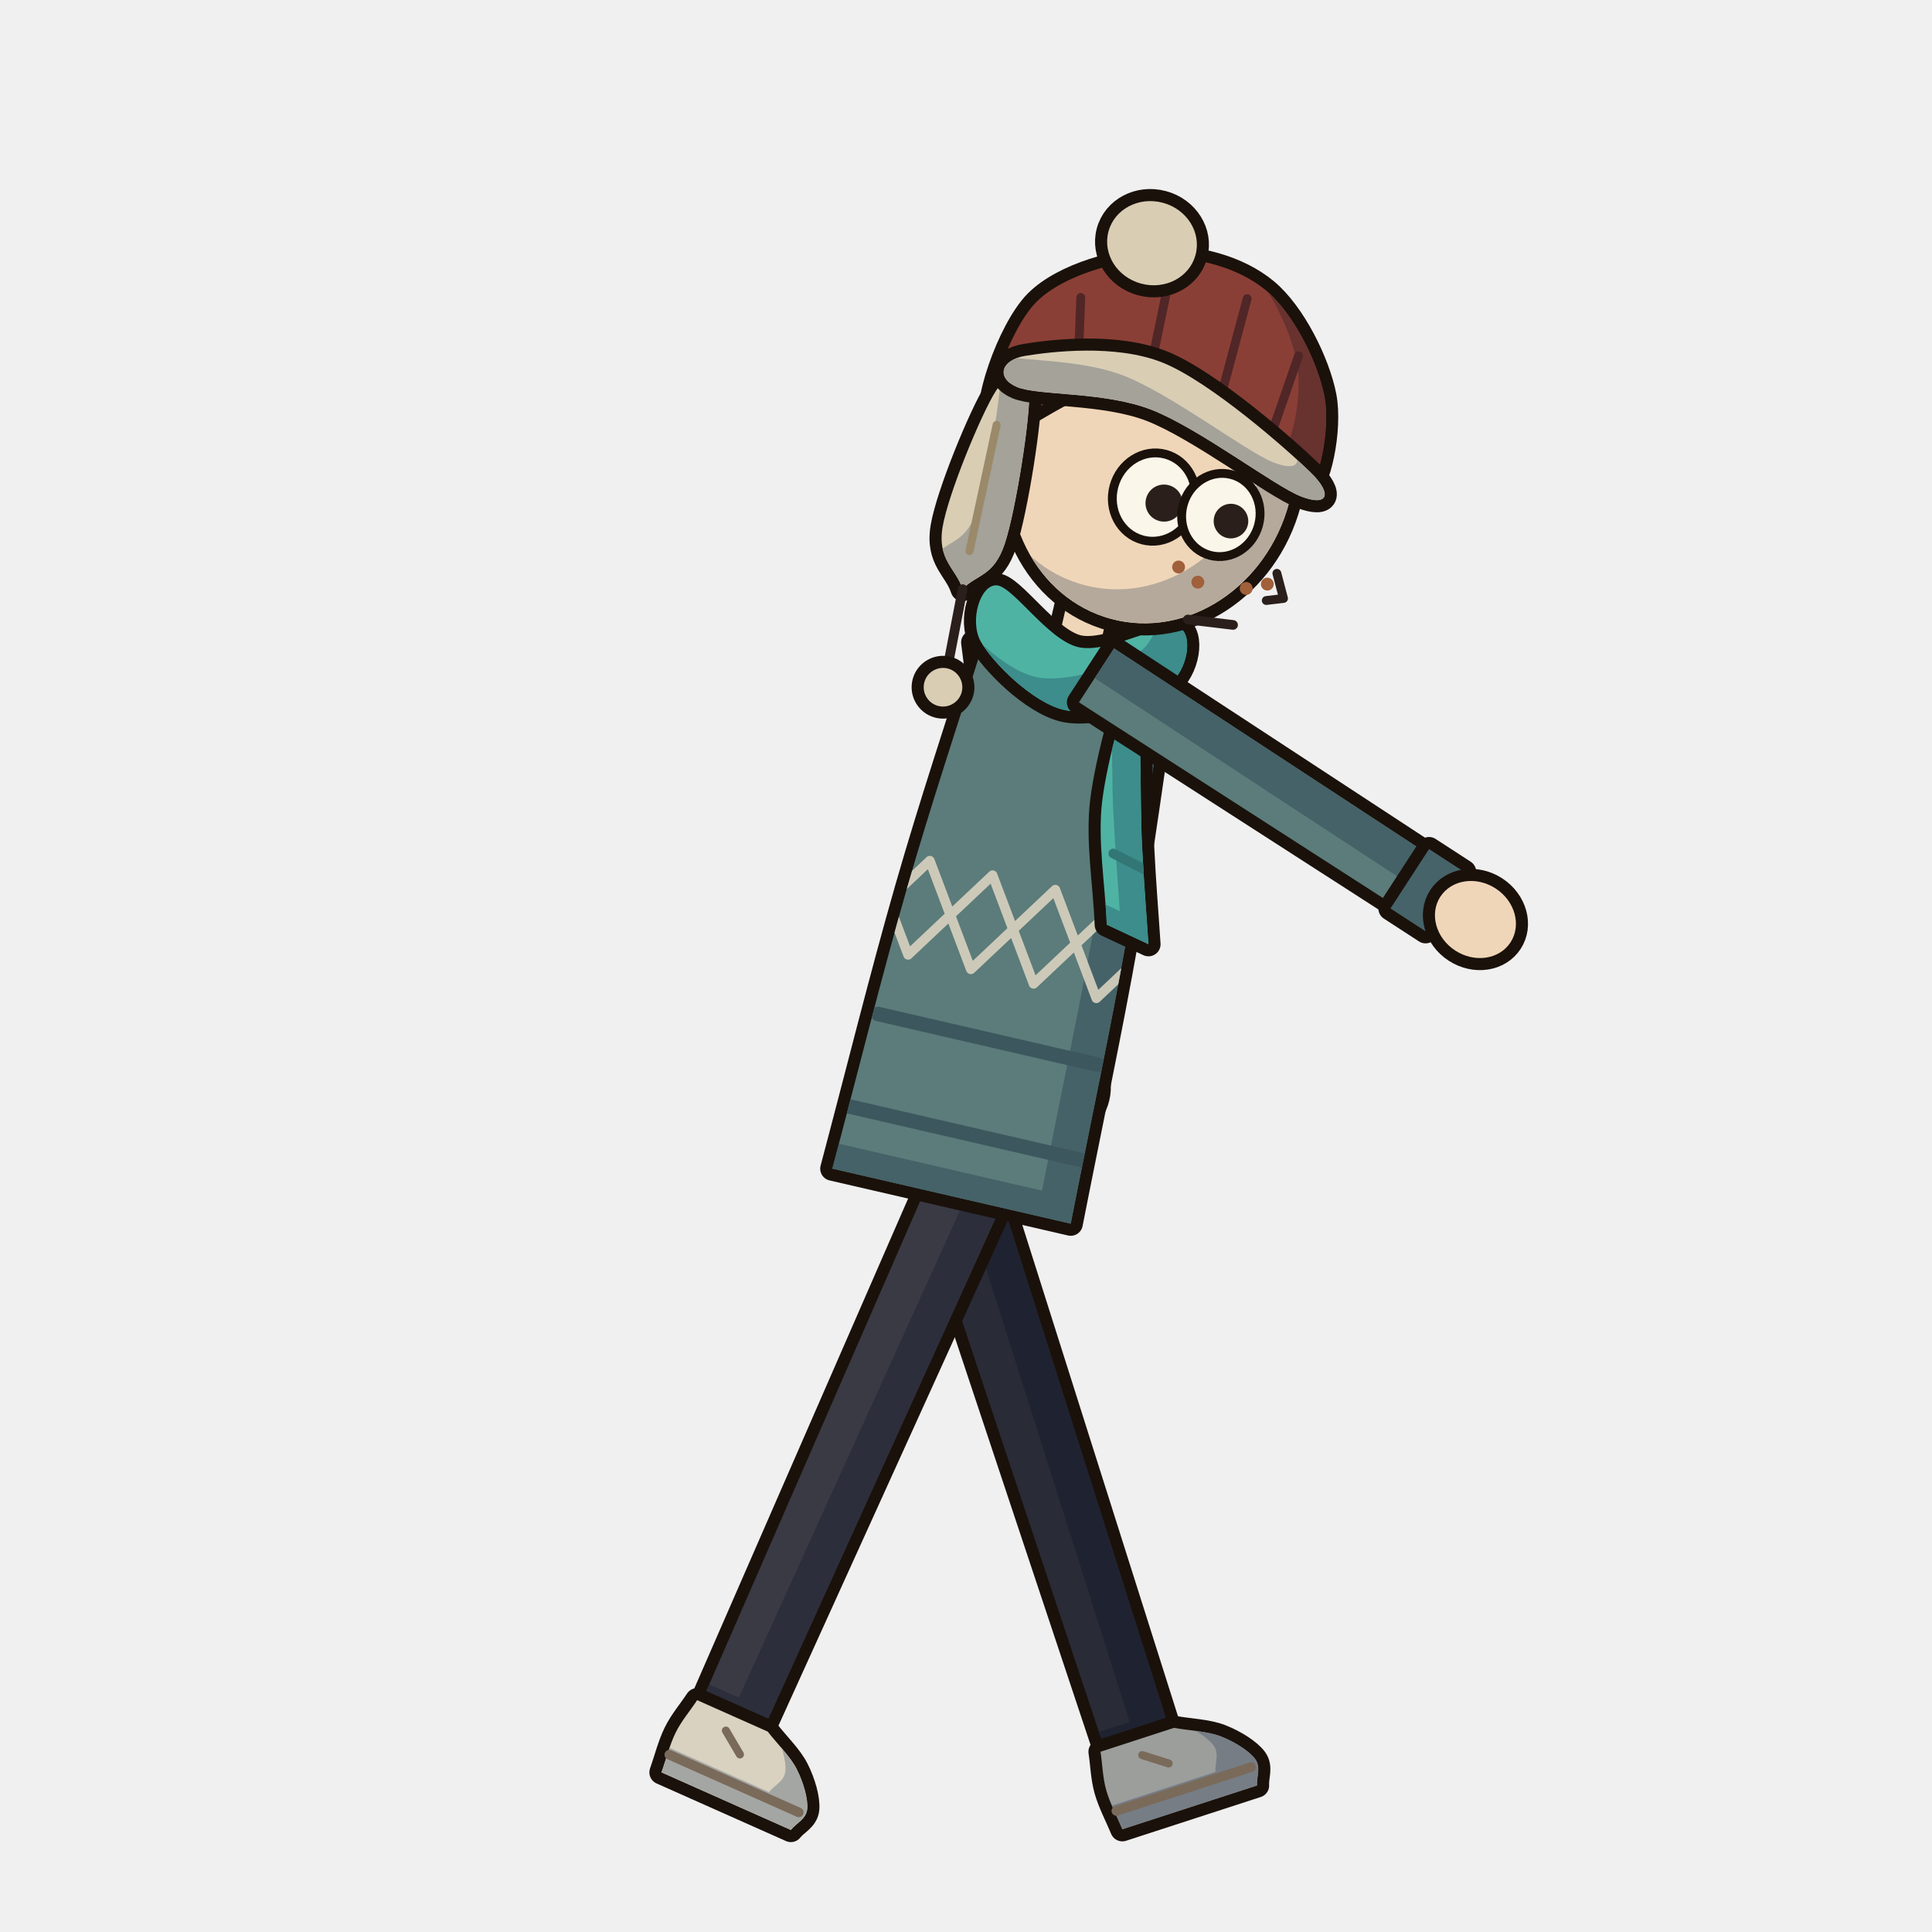
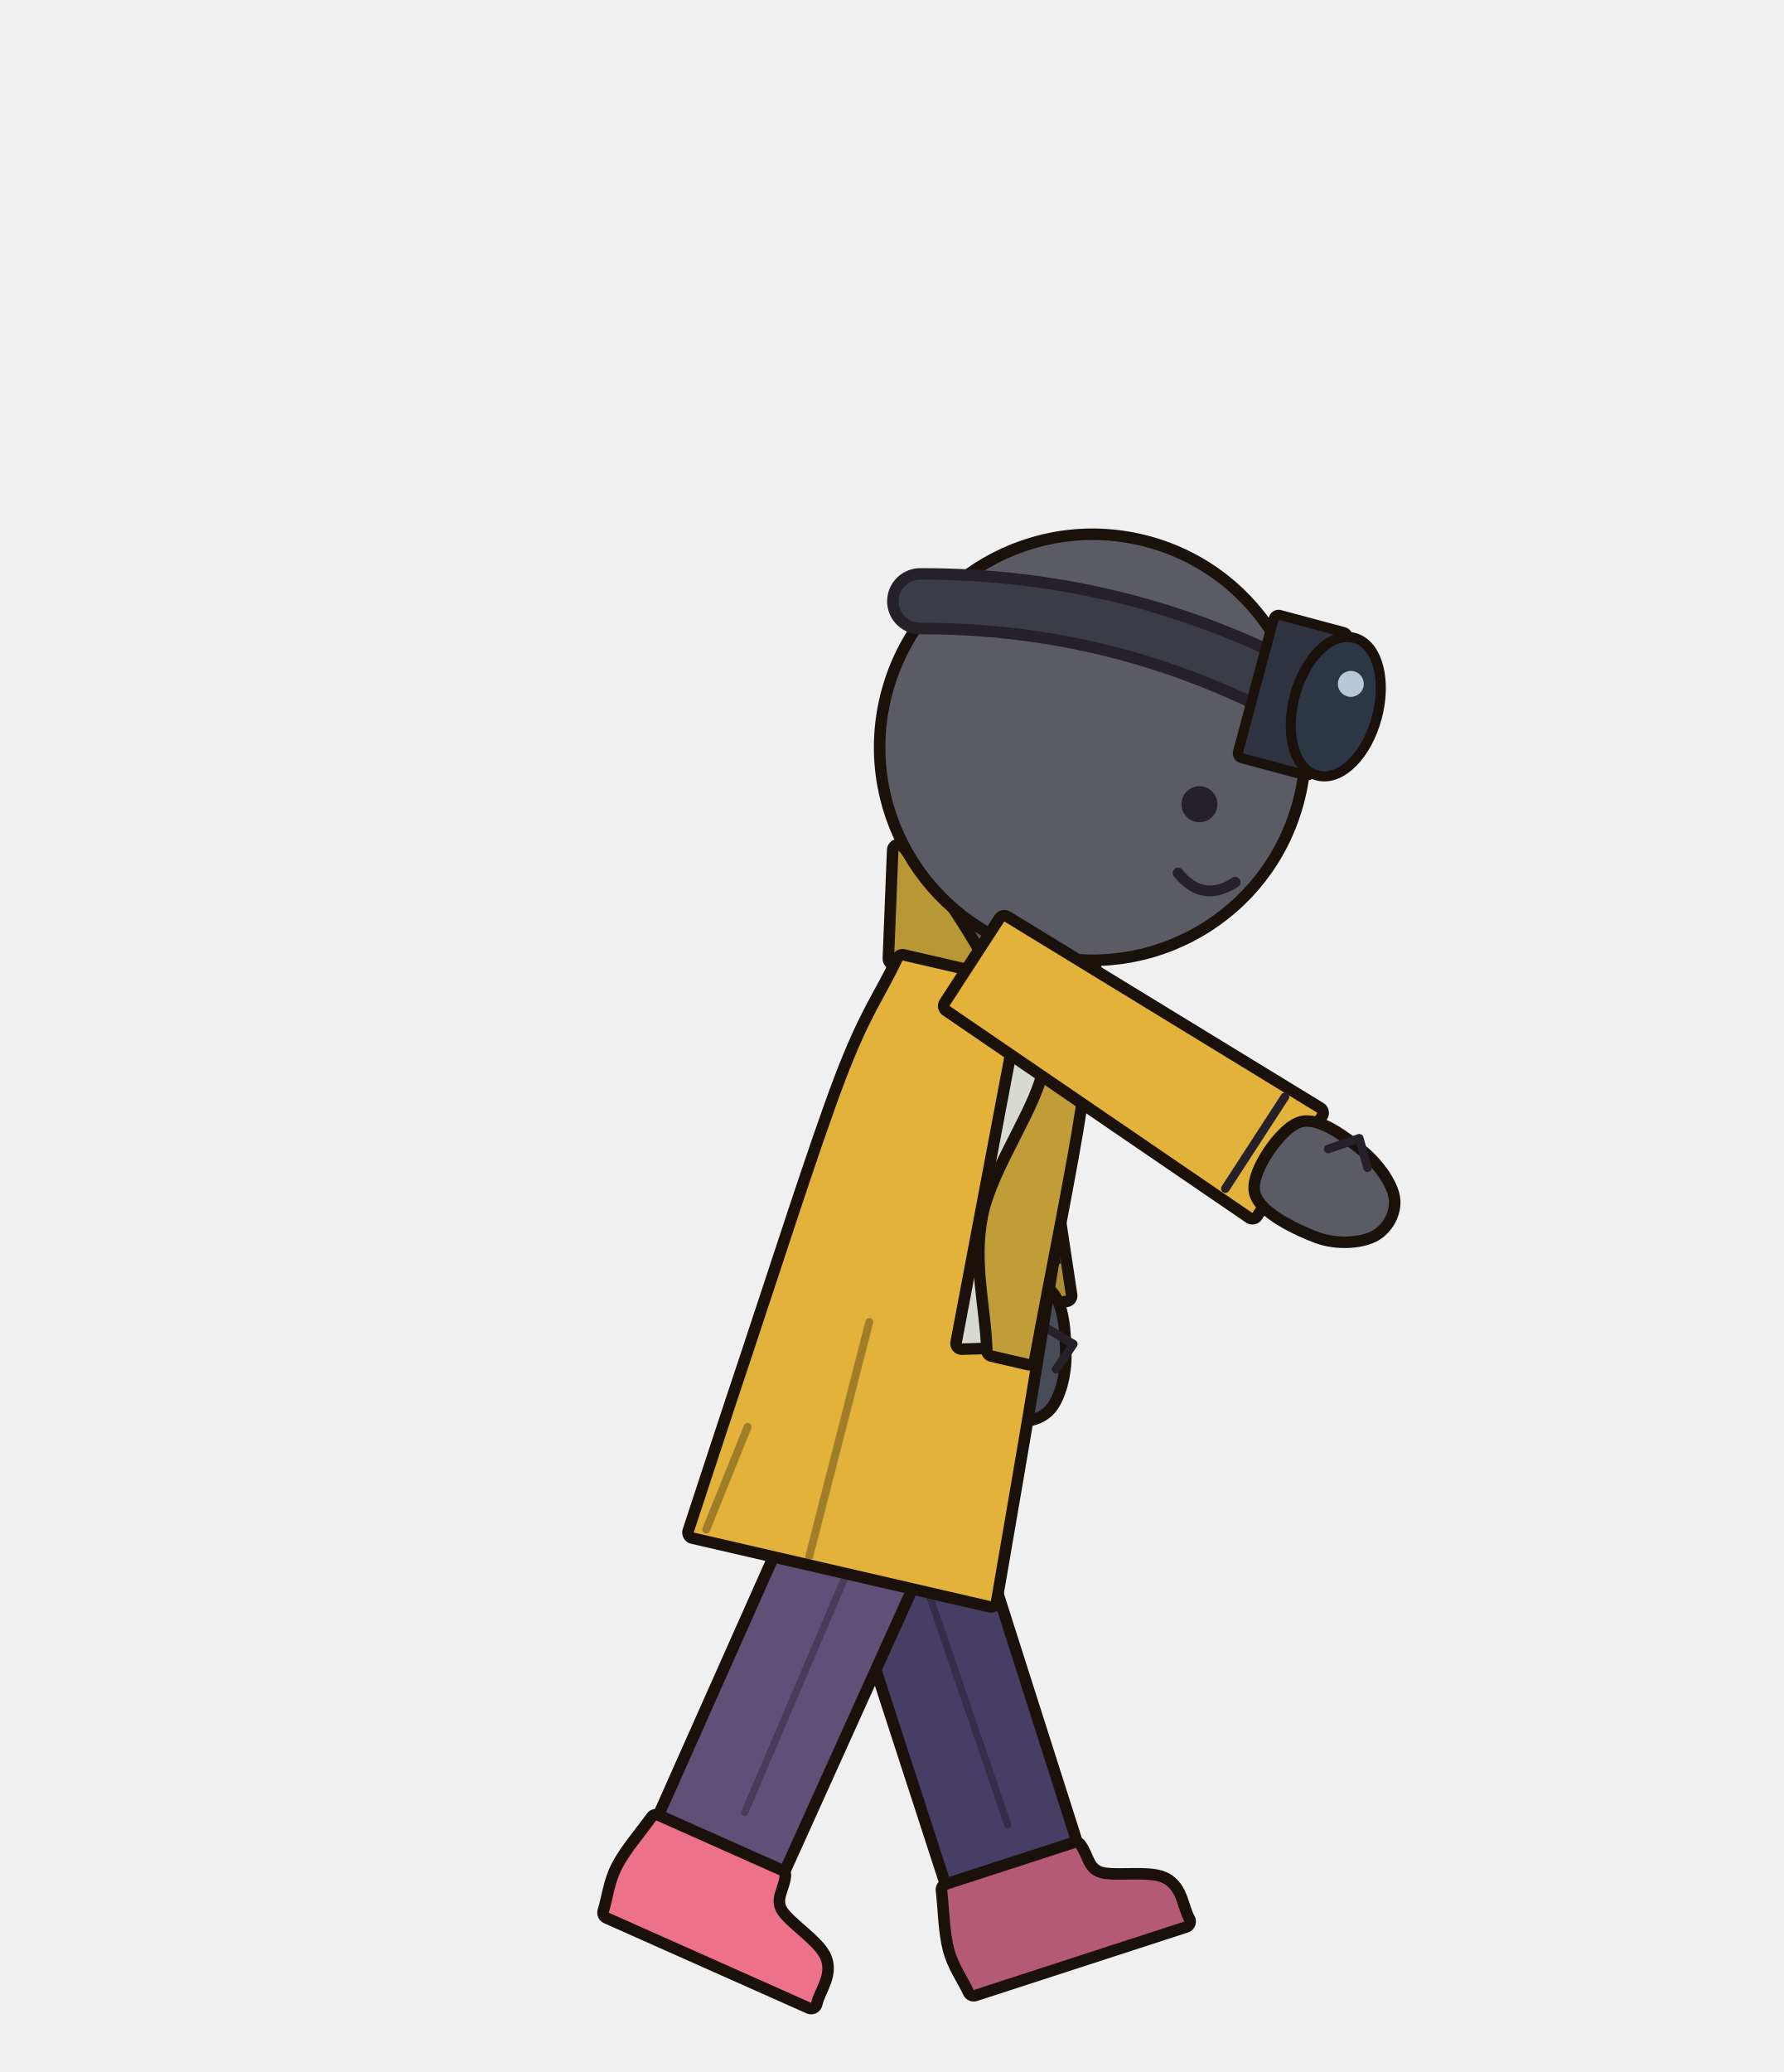
- <svg xmlns="http://www.w3.org/2000/svg" width="120" height="120" viewBox="-60 -112 120 120">
-   <g transform="translate(0 -41.6) rotate(13)">
-     <g transform="translate(-4 -29) rotate(-20)">
-       <path d="M-2 -1.6L2 -1.6L1.9 23L-1.9 23Z" fill="#1a110b" stroke="#1a110b" stroke-width="1.5" stroke-linejoin="round" />
-       <path d="M-2 -1.6L2 -1.6L1.9 23L-1.9 23Z" fill="#405b61" />
-       <clipPath id="c1748">
-         <path d="M-2 -1.6L2 -1.6L1.9 23L-1.9 23Z" />
-       </clipPath>
-       <g clip-path="url(#c1748)">
-         <mask id="m1748" maskUnits="userSpaceOnUse" x="-600" y="-600" width="1200" height="1200">
-           <rect x="-600" y="-600" width="1200" height="1200" fill="#fff" />
-           <path d="M-2 -1.6L2 -1.6L1.9 23L-1.9 23Z" fill="#000" transform="translate(-2.2 -1.6)" />
-         </mask>
-         <g mask="url(#m1748)">
-           <rect x="-600" y="-600" width="1200" height="1200" fill="#304853" />
-         </g>
-       </g>
-       <path d="M-2.2 21.6L2.2 21.6L2.2 24.2L-2.2 24.2Z" fill="#1a110b" stroke="#1a110b" stroke-width="1.5" stroke-linejoin="round" />
-       <path d="M-2.2 21.6L2.2 21.6L2.2 24.2L-2.2 24.2Z" fill="#314954" />
-       <path d="M-2.2 26.4C-2.2 24.96 -1.17 23.8 0.1 23.8C1.37 23.8 2.4 24.96 2.4 26.4C2.4 27.84 1.37 29 0.1 29C-1.17 29 -2.2 27.84 -2.2 26.4Z" fill="#1a110b" stroke="#1a110b" stroke-width="1.5" stroke-linejoin="round" />
-       <path d="M-2.2 26.4C-2.2 24.96 -1.17 23.8 0.1 23.8C1.37 23.8 2.4 24.96 2.4 26.4C2.4 27.84 1.37 29 0.1 29C-1.17 29 -2.2 27.84 -2.2 26.4Z" fill="#ada195" />
+ <svg xmlns="http://www.w3.org/2000/svg" width="124" height="144" viewBox="-62 -136 124 144">
+   <g transform="translate(0 -37.6) rotate(13)">
+     <g transform="translate(-2 -31) rotate(-20)">
+       <path d="M-3.4 -2.5L3.6 -2.5L4.3 23L-4 23Z" fill="#1a110b" stroke="#1a110b" stroke-width="1.6" stroke-linejoin="round" />
+       <path d="M-3.4 -2.5L3.6 -2.5L4.3 23L-4 23Z" fill="#ac8d32" />
+       <path d="M-3.6 20.5L4 20.5" fill="none" stroke="#262028" stroke-width="0.6" stroke-opacity="1" stroke-linecap="round" stroke-linejoin="round" />
+       <path d="M-2.4 22.6C-1.5 21.77 1.83 21.87 2.8 22.6C3.77 23.33 3.53 25.7 3.4 27C3.27 28.3 2.67 29.8 2 30.4C1.33 31 0.17 31.07 -0.6 30.6C-1.37 30.13 -2.3 28.93 -2.6 27.6C-2.9 26.27 -3.3 23.43 -2.4 22.6Z" fill="#1a110b" stroke="#1a110b" stroke-width="1.6" stroke-linejoin="round" />
+       <path d="M-2.4 22.6C-1.5 21.77 1.83 21.87 2.8 22.6C3.77 23.33 3.53 25.7 3.4 27C3.27 28.3 2.67 29.8 2 30.4C1.33 31 0.17 31.07 -0.6 30.6C-1.37 30.13 -2.3 28.93 -2.6 27.6C-2.9 26.27 -3.3 23.43 -2.4 22.6Z" fill="#484c58" />
+       <path d="M2.6 25L4.4 26.4L3 28" fill="none" stroke="#262028" stroke-width="0.6" stroke-opacity="1" stroke-linecap="round" stroke-linejoin="round" />
    </g>
  </g>
-   <g transform="translate(-1.6 -41.6) rotate(-18) scale(1 1)">
-     <path d="M-2.4 -1L2.4 -1L2.1 40L-2.1 40Z" fill="#1a110b" stroke="#1a110b" stroke-width="1.5" stroke-linejoin="round" />
-     <path d="M-2.4 -1L2.4 -1L2.1 40L-2.1 40Z" fill="#292b37" />
-     <clipPath id="c1751">
-       <path d="M-2.4 -1L2.4 -1L2.1 40L-2.1 40Z" />
+   <g transform="translate(-1.6 -37.6) rotate(-18) scale(1 1)">
+     <path d="M-4.6 -2L4.4 -2L4.2 34.5L-4.6 34.5Z" fill="#1a110b" stroke="#1a110b" stroke-width="1.6" stroke-linejoin="round" />
+     <path d="M-4.6 -2L4.4 -2L4.2 34.5L-4.6 34.5Z" fill="#463e64" />
+     <path d="M0 4L0.4 30" fill="none" stroke="#000" stroke-width="0.5" stroke-opacity="0.25" stroke-linecap="round" stroke-linejoin="round" />
+     <path d="M-5 33C-1.87 33 1.27 33 4.4 33C4.67 33.8 4.37 34.7 5.2 35.4C6.03 36.1 8.6 36.4 9.4 37.2C10.2 38 9.8 39.2 10 40.2C4.87 40.2 -0.27 40.2 -5.4 40.2C-5.53 39.13 -5.87 38.2 -5.8 37C-5.73 35.8 -5.27 34.33 -5 33Z" fill="#1a110b" stroke="#1a110b" stroke-width="1.6" stroke-linejoin="round" />
+     <path d="M-5 33C-1.87 33 1.27 33 4.4 33C4.67 33.8 4.37 34.7 5.2 35.4C6.03 36.1 8.6 36.4 9.4 37.2C10.2 38 9.8 39.2 10 40.2C4.87 40.2 -0.27 40.2 -5.4 40.2C-5.53 39.13 -5.87 38.2 -5.8 37C-5.73 35.8 -5.27 34.33 -5 33Z" fill="#b55a76" />
+   </g>
+   <g transform="translate(1.6 -37.6) rotate(24) scale(1 1)">
+     <path d="M-4.6 -2L4.4 -2L4.2 34.5L-4.6 34.5Z" fill="#1a110b" stroke="#1a110b" stroke-width="1.6" stroke-linejoin="round" />
+     <path d="M-4.6 -2L4.4 -2L4.2 34.5L-4.6 34.5Z" fill="#5f5078" />
+     <path d="M0 4L0.4 30" fill="none" stroke="#000" stroke-width="0.5" stroke-opacity="0.25" stroke-linecap="round" stroke-linejoin="round" />
+     <path d="M-5 33C-1.87 33 1.27 33 4.4 33C4.67 33.8 4.37 34.7 5.2 35.4C6.03 36.1 8.6 36.4 9.4 37.2C10.2 38 9.8 39.2 10 40.2C4.87 40.2 -0.27 40.2 -5.4 40.2C-5.53 39.13 -5.87 38.2 -5.8 37C-5.73 35.8 -5.27 34.33 -5 33Z" fill="#1a110b" stroke="#1a110b" stroke-width="1.6" stroke-linejoin="round" />
+     <path d="M-5 33C-1.87 33 1.27 33 4.4 33C4.67 33.8 4.37 34.7 5.2 35.4C6.03 36.1 8.6 36.4 9.4 37.2C10.2 38 9.8 39.2 10 40.2C4.87 40.2 -0.27 40.2 -5.4 40.2C-5.53 39.13 -5.87 38.2 -5.8 37C-5.73 35.8 -5.27 34.33 -5 33Z" fill="#ec7189" />
+   </g>
+   <g transform="translate(0 -37.6) rotate(13)">
+     <path d="M-2.4 -35L2.6 -35L2.6 -29L-2.4 -29Z" fill="#1a110b" stroke="#1a110b" stroke-width="1.6" stroke-linejoin="round" />
+     <path d="M-2.4 -35L2.6 -35L2.6 -29L-2.4 -29Z" fill="#5b5c63" />
+     <path d="M-7 -31C-7.47 -33.47 -7.93 -35.93 -8.4 -38.4C-6.8 -37.13 -4.83 -35.83 -3.6 -34.6C-2.37 -33.37 -0.43 -31.6 -1 -31C-1.57 -30.4 -5 -31 -7 -31Z" fill="#1a110b" stroke="#1a110b" stroke-width="1.6" stroke-linejoin="round" />
+     <path d="M-7 -31C-7.47 -33.47 -7.93 -35.93 -8.4 -38.4C-6.8 -37.13 -4.83 -35.83 -3.6 -34.6C-2.37 -33.37 -0.43 -31.6 -1 -31C-1.57 -30.4 -5 -31 -7 -31Z" fill="#b89735" />
+     <path d="M-6.4 -31C-7.07 -28 -7.73 -26.83 -8.4 -22C-9.07 -17.17 -9.87 -7.5 -10.4 -2C-10.93 3.5 -11.2 6.67 -11.6 11C-4.53 11 2.53 11 9.6 11C9.27 5.33 8.97 -0.5 8.6 -6C8.23 -11.5 7.87 -17.83 7.4 -22C6.93 -26.17 6.33 -28 5.8 -31C1.73 -31 -2.33 -31 -6.4 -31Z" fill="#1a110b" stroke="#1a110b" stroke-width="1.6" stroke-linejoin="round" />
+     <path d="M-6.4 -31C-7.07 -28 -7.73 -26.83 -8.4 -22C-9.07 -17.17 -9.87 -7.5 -10.4 -2C-10.93 3.5 -11.2 6.67 -11.6 11C-4.53 11 2.53 11 9.6 11C9.27 5.33 8.97 -0.5 8.6 -6C8.23 -11.5 7.87 -17.83 7.4 -22C6.93 -26.17 6.33 -28 5.8 -31C1.73 -31 -2.33 -31 -6.4 -31Z" fill="#e3b23a" />
+     <clipPath id="c1402">
+       <path d="M-6.4 -31C-7.07 -28 -7.73 -26.83 -8.4 -22C-9.07 -17.17 -9.87 -7.5 -10.4 -2C-10.93 3.5 -11.2 6.67 -11.6 11C-4.53 11 2.53 11 9.6 11C9.27 5.33 8.97 -0.5 8.6 -6C8.23 -11.5 7.87 -17.83 7.4 -22C6.93 -26.17 6.33 -28 5.8 -31C1.73 -31 -2.33 -31 -6.4 -31Z" />
    </clipPath>
-     <g clip-path="url(#c1751)">
-       <mask id="m1751" maskUnits="userSpaceOnUse" x="-600" y="-600" width="1200" height="1200">
-         <rect x="-600" y="-600" width="1200" height="1200" fill="#fff" />
-         <path d="M-2.4 -1L2.4 -1L2.1 40L-2.1 40Z" fill="#000" transform="translate(-2.2 -1.6)" />
-       </mask>
-       <g mask="url(#m1751)">
-         <rect x="-600" y="-600" width="1200" height="1200" fill="#1f2230" />
-       </g>
+     <g clip-path="url(#c1402)">
+       <path d="M-9.6 3L-10.8 10.6M-3 -6L-3.4 10.8" fill="none" stroke="#000" stroke-width="0.55" stroke-opacity="0.3" stroke-linecap="round" stroke-linejoin="round" />
    </g>
-     <path d="M-2.4 39.6C-0.8 39.6 0.8 39.6 2.4 39.6C3.27 40.07 4.3 40.43 5 41C5.7 41.57 6.4 42.4 6.6 43C6.8 43.6 6.33 44.07 6.2 44.6C3.27 44.6 0.33 44.6 -2.6 44.6C-2.67 43.73 -2.83 42.83 -2.8 42C-2.77 41.17 -2.53 40.4 -2.4 39.6Z" fill="#1a110b" stroke="#1a110b" stroke-width="1.5" stroke-linejoin="round" />
-     <path d="M-2.4 39.6C-0.8 39.6 0.8 39.6 2.4 39.6C3.27 40.07 4.3 40.43 5 41C5.7 41.57 6.4 42.4 6.6 43C6.8 43.6 6.33 44.07 6.2 44.6C3.27 44.6 0.33 44.6 -2.6 44.6C-2.67 43.73 -2.83 42.83 -2.8 42C-2.77 41.17 -2.53 40.4 -2.4 39.6Z" fill="#9c9e9c" />
-     <clipPath id="c1752">
-       <path d="M-2.4 39.6C-0.8 39.6 0.8 39.6 2.4 39.6C3.27 40.07 4.3 40.43 5 41C5.7 41.57 6.4 42.4 6.6 43C6.8 43.6 6.33 44.07 6.2 44.6C3.27 44.6 0.33 44.6 -2.6 44.6C-2.67 43.73 -2.83 42.83 -2.8 42C-2.77 41.17 -2.53 40.4 -2.4 39.6Z" />
-     </clipPath>
-     <g clip-path="url(#c1752)">
-       <mask id="m1752" maskUnits="userSpaceOnUse" x="-600" y="-600" width="1200" height="1200">
-         <rect x="-600" y="-600" width="1200" height="1200" fill="#fff" />
-         <path d="M-2.4 39.6C-0.8 39.6 0.8 39.6 2.4 39.6C3.27 40.07 4.3 40.43 5 41C5.7 41.57 6.4 42.4 6.6 43C6.8 43.6 6.33 44.07 6.2 44.6C3.27 44.6 0.33 44.6 -2.6 44.6C-2.67 43.73 -2.83 42.83 -2.8 42C-2.77 41.17 -2.53 40.4 -2.4 39.6Z" fill="#000" transform="translate(-2.2 -1.6)" />
-       </mask>
-       <g mask="url(#m1752)">
-         <rect x="-600" y="-600" width="1200" height="1200" fill="#767d85" />
-       </g>
-     </g>
-     <path d="M-2.6 43.4L6.2 43.4" fill="none" stroke="#7a6a5a" stroke-width="0.6" stroke-opacity="1" stroke-linecap="round" stroke-linejoin="round" />
-     <path d="M0 40.6L1.4 41.6" fill="none" stroke="#7a6a5a" stroke-width="0.5" stroke-opacity="1" stroke-linecap="round" stroke-linejoin="round" />
-   </g>
-   <g transform="translate(1.6 -41.6) rotate(24) scale(1 1)">
-     <path d="M-2.4 -1L2.4 -1L2.1 40L-2.1 40Z" fill="#1a110b" stroke="#1a110b" stroke-width="1.5" stroke-linejoin="round" />
-     <path d="M-2.4 -1L2.4 -1L2.1 40L-2.1 40Z" fill="#3a3a44" />
-     <clipPath id="c1753">
-       <path d="M-2.4 -1L2.4 -1L2.1 40L-2.1 40Z" />
-     </clipPath>
-     <g clip-path="url(#c1753)">
-       <mask id="m1753" maskUnits="userSpaceOnUse" x="-600" y="-600" width="1200" height="1200">
-         <rect x="-600" y="-600" width="1200" height="1200" fill="#fff" />
-         <path d="M-2.4 -1L2.4 -1L2.1 40L-2.1 40Z" fill="#000" transform="translate(-2.2 -1.6)" />
-       </mask>
-       <g mask="url(#m1753)">
-         <rect x="-600" y="-600" width="1200" height="1200" fill="#2c2e3b" />
-       </g>
-     </g>
-     <path d="M-2.4 39.6C-0.8 39.6 0.8 39.6 2.4 39.6C3.27 40.07 4.3 40.43 5 41C5.7 41.57 6.4 42.4 6.6 43C6.8 43.6 6.33 44.07 6.2 44.6C3.27 44.6 0.33 44.6 -2.6 44.6C-2.67 43.73 -2.83 42.83 -2.8 42C-2.77 41.17 -2.53 40.4 -2.4 39.6Z" fill="#1a110b" stroke="#1a110b" stroke-width="1.5" stroke-linejoin="round" />
-     <path d="M-2.4 39.6C-0.8 39.6 0.8 39.6 2.4 39.6C3.27 40.07 4.3 40.43 5 41C5.7 41.57 6.4 42.4 6.6 43C6.8 43.6 6.33 44.07 6.2 44.6C3.27 44.6 0.33 44.6 -2.6 44.6C-2.67 43.73 -2.83 42.83 -2.8 42C-2.77 41.17 -2.53 40.4 -2.4 39.6Z" fill="#d9d2c0" />
-     <clipPath id="c1754">
-       <path d="M-2.4 39.6C-0.8 39.6 0.8 39.6 2.4 39.6C3.27 40.07 4.3 40.43 5 41C5.7 41.57 6.4 42.4 6.6 43C6.8 43.6 6.33 44.07 6.2 44.6C3.27 44.6 0.33 44.6 -2.6 44.6C-2.67 43.73 -2.83 42.83 -2.8 42C-2.77 41.17 -2.53 40.4 -2.4 39.6Z" />
-     </clipPath>
-     <g clip-path="url(#c1754)">
-       <mask id="m1754" maskUnits="userSpaceOnUse" x="-600" y="-600" width="1200" height="1200">
-         <rect x="-600" y="-600" width="1200" height="1200" fill="#fff" />
-         <path d="M-2.4 39.6C-0.8 39.6 0.8 39.6 2.4 39.6C3.27 40.07 4.3 40.43 5 41C5.7 41.57 6.4 42.4 6.6 43C6.8 43.6 6.33 44.07 6.2 44.6C3.27 44.6 0.33 44.6 -2.6 44.6C-2.67 43.73 -2.83 42.83 -2.8 42C-2.77 41.17 -2.53 40.4 -2.4 39.6Z" fill="#000" transform="translate(-2.2 -1.6)" />
-       </mask>
-       <g mask="url(#m1754)">
-         <rect x="-600" y="-600" width="1200" height="1200" fill="#a4a6a3" />
-       </g>
-     </g>
-     <path d="M-2.6 43.4L6.2 43.4" fill="none" stroke="#7a6a5a" stroke-width="0.6" stroke-opacity="1" stroke-linecap="round" stroke-linejoin="round" />
-     <path d="M0 40.6L1.4 41.6" fill="none" stroke="#7a6a5a" stroke-width="0.5" stroke-opacity="1" stroke-linecap="round" stroke-linejoin="round" />
-   </g>
-   <g transform="translate(0 -41.6) rotate(13)">
-     <path d="M-1.3 -35L1.3 -35L1.3 -29L-1.3 -29Z" fill="#1a110b" stroke="#1a110b" stroke-width="1.5" stroke-linejoin="round" />
-     <path d="M-1.3 -35L1.3 -35L1.3 -29L-1.3 -29Z" fill="#f0d6b8" />
-     <path d="M-5.8 -30C-1.93 -30 1.93 -30 5.8 -30C6.2 -24.67 6.7 -19.67 7 -14C7.3 -8.33 7.4 -2 7.6 4C2.53 4 -2.53 4 -7.6 4C-7.4 -2 -7.3 -8.33 -7 -14C-6.7 -19.67 -6.2 -24.67 -5.8 -30Z" fill="#1a110b" stroke="#1a110b" stroke-width="1.5" stroke-linejoin="round" />
-     <path d="M-5.8 -30C-1.93 -30 1.93 -30 5.8 -30C6.2 -24.67 6.7 -19.67 7 -14C7.3 -8.33 7.4 -2 7.6 4C2.53 4 -2.53 4 -7.6 4C-7.4 -2 -7.3 -8.33 -7 -14C-6.7 -19.67 -6.2 -24.67 -5.8 -30Z" fill="#5b7c7a" />
-     <clipPath id="c1756">
-       <path d="M-5.8 -30C-1.93 -30 1.93 -30 5.8 -30C6.2 -24.67 6.7 -19.67 7 -14C7.3 -8.33 7.4 -2 7.6 4C2.53 4 -2.53 4 -7.6 4C-7.4 -2 -7.3 -8.33 -7 -14C-6.7 -19.67 -6.2 -24.67 -5.8 -30Z" />
-     </clipPath>
-     <g clip-path="url(#c1756)">
-       <mask id="m1756" maskUnits="userSpaceOnUse" x="-600" y="-600" width="1200" height="1200">
-         <rect x="-600" y="-600" width="1200" height="1200" fill="#fff" />
-         <path d="M-5.8 -30C-1.93 -30 1.93 -30 5.8 -30C6.2 -24.67 6.7 -19.67 7 -14C7.3 -8.33 7.4 -2 7.6 4C2.53 4 -2.53 4 -7.6 4C-7.4 -2 -7.3 -8.33 -7 -14C-6.7 -19.67 -6.2 -24.67 -5.8 -30Z" fill="#000" transform="translate(-2.2 -1.6)" />
-       </mask>
-       <g mask="url(#m1756)">
-         <rect x="-600" y="-600" width="1200" height="1200" fill="#456268" />
-       </g>
-       <path d="M-6 -16L-4 -13L-6 -10L-8 -13ZM-2 -16L0 -13L-2 -10L-4 -13ZM2 -16L4 -13L2 -10L0 -13ZM6 -16L8 -13L6 -10L4 -13Z" fill="none" stroke="#d9d2c0" stroke-width="0.6" stroke-opacity="0.9" stroke-linecap="round" stroke-linejoin="round" />
-       <path d="M-7 -6L7 -6M-7.4 0L7.4 0" fill="none" stroke="#3d575e" stroke-width="0.9" stroke-opacity="1" stroke-linecap="round" stroke-linejoin="round" />
-     </g>
-     <path d="M-6 -30C-5.03 -28.9 -2 -27 0 -27C2 -27 5.03 -28.9 6 -30C6.97 -31.1 6.8 -33.43 5.8 -33.6C4.8 -33.77 1.93 -31 0 -31C-1.93 -31 -4.8 -33.77 -5.8 -33.6C-6.8 -33.43 -6.97 -31.1 -6 -30Z" fill="#1a110b" stroke="#1a110b" stroke-width="1.5" stroke-linejoin="round" />
-     <path d="M-6 -30C-5.03 -28.9 -2 -27 0 -27C2 -27 5.03 -28.9 6 -30C6.97 -31.1 6.8 -33.43 5.8 -33.6C4.8 -33.77 1.93 -31 0 -31C-1.93 -31 -4.8 -33.77 -5.8 -33.6C-6.8 -33.43 -6.97 -31.1 -6 -30Z" fill="#4fb3a4" />
-     <clipPath id="c1757">
-       <path d="M-6 -30C-5.03 -28.9 -2 -27 0 -27C2 -27 5.03 -28.9 6 -30C6.97 -31.1 6.8 -33.43 5.8 -33.6C4.8 -33.77 1.93 -31 0 -31C-1.93 -31 -4.8 -33.77 -5.8 -33.6C-6.8 -33.43 -6.97 -31.1 -6 -30Z" />
-     </clipPath>
-     <g clip-path="url(#c1757)">
-       <mask id="m1757" maskUnits="userSpaceOnUse" x="-600" y="-600" width="1200" height="1200">
-         <rect x="-600" y="-600" width="1200" height="1200" fill="#fff" />
-         <path d="M-6 -30C-5.03 -28.9 -2 -27 0 -27C2 -27 5.03 -28.9 6 -30C6.97 -31.1 6.8 -33.43 5.8 -33.6C4.8 -33.77 1.93 -31 0 -31C-1.93 -31 -4.8 -33.77 -5.8 -33.6C-6.8 -33.43 -6.97 -31.1 -6 -30Z" fill="#000" transform="translate(-2.2 -1.6)" />
-       </mask>
-       <g mask="url(#m1757)">
-         <rect x="-600" y="-600" width="1200" height="1200" fill="#3c8d8b" />
-       </g>
-     </g>
-     <path d="M4 -29.4C4.5 -29.07 5.87 -22.57 6.6 -20C7.33 -17.43 7.8 -16 8.4 -14C7.47 -14.2 6.53 -14.4 5.6 -14.6C4.93 -17.07 3.87 -19.53 3.6 -22C3.33 -24.47 3.5 -29.73 4 -29.4Z" fill="#1a110b" stroke="#1a110b" stroke-width="1.5" stroke-linejoin="round" />
-     <path d="M4 -29.4C4.5 -29.07 5.87 -22.57 6.6 -20C7.33 -17.43 7.8 -16 8.4 -14C7.47 -14.2 6.53 -14.4 5.6 -14.6C4.93 -17.07 3.87 -19.53 3.6 -22C3.33 -24.47 3.5 -29.73 4 -29.4Z" fill="#4fb3a4" />
-     <clipPath id="c1758">
-       <path d="M4 -29.4C4.5 -29.07 5.87 -22.57 6.6 -20C7.33 -17.43 7.8 -16 8.4 -14C7.47 -14.2 6.53 -14.4 5.6 -14.6C4.93 -17.07 3.87 -19.53 3.6 -22C3.33 -24.47 3.5 -29.73 4 -29.4Z" />
-     </clipPath>
-     <g clip-path="url(#c1758)">
-       <mask id="m1758" maskUnits="userSpaceOnUse" x="-600" y="-600" width="1200" height="1200">
-         <rect x="-600" y="-600" width="1200" height="1200" fill="#fff" />
-         <path d="M4 -29.4C4.5 -29.07 5.87 -22.57 6.6 -20C7.33 -17.43 7.8 -16 8.4 -14C7.47 -14.2 6.53 -14.4 5.6 -14.6C4.93 -17.07 3.87 -19.53 3.6 -22C3.33 -24.47 3.5 -29.73 4 -29.4Z" fill="#000" transform="translate(-2.2 -1.6)" />
-       </mask>
-       <g mask="url(#m1758)">
-         <rect x="-600" y="-600" width="1200" height="1200" fill="#3c8d8b" />
-       </g>
-       <path d="M5 -19L7.4 -18.4" fill="none" stroke="#327676" stroke-width="0.6" stroke-opacity="1" stroke-linecap="round" stroke-linejoin="round" />
-     </g>
-     <g transform="translate(0.6 -33) rotate(2)">
-       <path d="M-7.8 -10C-7.8 -15.41 -3.86 -19.8 1 -19.8C5.86 -19.8 9.8 -15.41 9.8 -10C9.8 -4.59 5.86 -0.2 1 -0.2C-3.86 -0.2 -7.8 -4.59 -7.8 -10Z" fill="#1a110b" stroke="#1a110b" stroke-width="1.5" stroke-linejoin="round" />
-       <path d="M-7.8 -10C-7.8 -15.41 -3.86 -19.8 1 -19.8C5.86 -19.8 9.8 -15.41 9.8 -10C9.8 -4.59 5.86 -0.2 1 -0.2C-3.86 -0.2 -7.8 -4.59 -7.8 -10Z" fill="#f0d6b8" />
-       <clipPath id="c1759">
-         <path d="M-7.8 -10C-7.8 -15.41 -3.86 -19.8 1 -19.8C5.86 -19.8 9.8 -15.41 9.8 -10C9.8 -4.59 5.86 -0.2 1 -0.2C-3.86 -0.2 -7.8 -4.59 -7.8 -10Z" />
-       </clipPath>
-       <g clip-path="url(#c1759)">
-         <mask id="m1759" maskUnits="userSpaceOnUse" x="-600" y="-600" width="1200" height="1200">
-           <rect x="-600" y="-600" width="1200" height="1200" fill="#fff" />
-           <path d="M-7.8 -10C-7.8 -15.41 -3.86 -19.8 1 -19.8C5.86 -19.8 9.8 -15.41 9.8 -10C9.8 -4.59 5.86 -0.2 1 -0.2C-3.86 -0.2 -7.8 -4.59 -7.8 -10Z" fill="#000" transform="translate(-2.2 -1.6)" />
-         </mask>
-         <g mask="url(#m1759)">
-           <rect x="-600" y="-600" width="1200" height="1200" fill="#b5a99c" />
-         </g>
-       </g>
-       <path d="M-9.2 -10C-10.13 -10.57 -9.8 -15.9 -8.6 -18C-7.4 -20.1 -4.27 -21.87 -2 -22.6C0.27 -23.33 2.97 -23.33 5 -22.4C7.03 -21.47 9.27 -18.9 10.2 -17C11.13 -15.1 11.3 -11.43 10.6 -11C9.9 -10.57 8.27 -13.8 6 -14.4C3.73 -15 -0.47 -15.33 -3 -14.6C-5.53 -13.87 -8.27 -9.43 -9.2 -10Z" fill="#1a110b" stroke="#1a110b" stroke-width="1.5" stroke-linejoin="round" />
-       <path d="M-9.2 -10C-10.13 -10.57 -9.8 -15.9 -8.6 -18C-7.4 -20.1 -4.27 -21.87 -2 -22.6C0.27 -23.33 2.97 -23.33 5 -22.4C7.03 -21.47 9.27 -18.9 10.2 -17C11.13 -15.1 11.3 -11.43 10.6 -11C9.9 -10.57 8.27 -13.8 6 -14.4C3.73 -15 -0.47 -15.33 -3 -14.6C-5.53 -13.87 -8.27 -9.43 -9.2 -10Z" fill="#8a3f36" />
-       <clipPath id="c1760">
-         <path d="M-9.2 -10C-10.13 -10.57 -9.8 -15.9 -8.6 -18C-7.4 -20.1 -4.27 -21.87 -2 -22.6C0.27 -23.33 2.97 -23.33 5 -22.4C7.03 -21.47 9.27 -18.9 10.2 -17C11.13 -15.1 11.3 -11.43 10.6 -11C9.9 -10.57 8.27 -13.8 6 -14.4C3.73 -15 -0.47 -15.33 -3 -14.6C-5.53 -13.87 -8.27 -9.43 -9.2 -10Z" />
-       </clipPath>
-       <g clip-path="url(#c1760)">
-         <mask id="m1760" maskUnits="userSpaceOnUse" x="-600" y="-600" width="1200" height="1200">
-           <rect x="-600" y="-600" width="1200" height="1200" fill="#fff" />
-           <path d="M-9.2 -10C-10.13 -10.57 -9.8 -15.9 -8.6 -18C-7.4 -20.1 -4.27 -21.87 -2 -22.6C0.27 -23.33 2.97 -23.33 5 -22.4C7.03 -21.47 9.27 -18.9 10.2 -17C11.13 -15.1 11.3 -11.43 10.6 -11C9.9 -10.57 8.27 -13.8 6 -14.4C3.73 -15 -0.47 -15.33 -3 -14.6C-5.53 -13.87 -8.27 -9.43 -9.2 -10Z" fill="#000" transform="translate(-2.2 -1.6)" />
-         </mask>
-         <g mask="url(#m1760)">
-           <rect x="-600" y="-600" width="1200" height="1200" fill="#68322f" />
-         </g>
-         <path d="M-6 -19L-5 -14.6M-1 -21.6L-0.6 -14.6M4 -21.6L4 -14.4M8 -19L7.6 -13.4" fill="none" stroke="#512627" stroke-width="0.55" stroke-opacity="1" stroke-linecap="round" stroke-linejoin="round" />
-       </g>
-       <path d="M-9.6 -12C-9.1 -13.6 -8.1 -14.1 -7.6 -12.6C-7.1 -11.1 -6.47 -5.17 -6.6 -3C-6.73 -0.83 -7.8 -0.73 -8.4 0.4C-9.13 -0.73 -10.4 -0.93 -10.6 -3C-10.8 -5.07 -10.1 -10.4 -9.6 -12Z" fill="#1a110b" stroke="#1a110b" stroke-width="1.5" stroke-linejoin="round" />
-       <path d="M-9.6 -12C-9.1 -13.6 -8.1 -14.1 -7.6 -12.6C-7.1 -11.1 -6.47 -5.17 -6.6 -3C-6.73 -0.83 -7.8 -0.73 -8.4 0.4C-9.13 -0.73 -10.4 -0.93 -10.6 -3C-10.8 -5.07 -10.1 -10.4 -9.6 -12Z" fill="#d9cdb4" />
-       <clipPath id="c1761">
-         <path d="M-9.6 -12C-9.1 -13.6 -8.1 -14.1 -7.6 -12.6C-7.1 -11.1 -6.47 -5.17 -6.6 -3C-6.73 -0.83 -7.8 -0.73 -8.4 0.4C-9.13 -0.73 -10.4 -0.93 -10.6 -3C-10.8 -5.07 -10.1 -10.4 -9.6 -12Z" />
-       </clipPath>
-       <g clip-path="url(#c1761)">
-         <mask id="m1761" maskUnits="userSpaceOnUse" x="-600" y="-600" width="1200" height="1200">
-           <rect x="-600" y="-600" width="1200" height="1200" fill="#fff" />
-           <path d="M-9.6 -12C-9.1 -13.6 -8.1 -14.1 -7.6 -12.6C-7.1 -11.1 -6.47 -5.17 -6.6 -3C-6.73 -0.83 -7.8 -0.73 -8.4 0.4C-9.13 -0.73 -10.4 -0.93 -10.6 -3C-10.8 -5.07 -10.1 -10.4 -9.6 -12Z" fill="#000" transform="translate(-2.2 -1.6)" />
-         </mask>
-         <g mask="url(#m1761)">
-           <rect x="-600" y="-600" width="1200" height="1200" fill="#a4a299" />
-         </g>
-         <path d="M-9 -10L-8.6 -2" fill="none" stroke="#9a8a6a" stroke-width="0.5" stroke-opacity="1" stroke-linecap="round" stroke-linejoin="round" />
-       </g>
-       <path d="M-8.4 0.4L-8 6" fill="none" stroke="#2a1f1a" stroke-width="0.6" stroke-opacity="1" stroke-linecap="round" stroke-linejoin="round" />
-       <path d="M-9.2 6.6C-9.2 5.94 -8.66 5.4 -8 5.4C-7.34 5.4 -6.8 5.94 -6.8 6.6C-6.8 7.26 -7.34 7.8 -8 7.8C-8.66 7.8 -9.2 7.26 -9.2 6.6Z" fill="#1a110b" stroke="#1a110b" stroke-width="1.5" stroke-linejoin="round" />
-       <path d="M-9.2 6.6C-9.2 5.94 -8.66 5.4 -8 5.4C-7.34 5.4 -6.8 5.94 -6.8 6.6C-6.8 7.26 -7.34 7.8 -8 7.8C-8.66 7.8 -9.2 7.26 -9.2 6.6Z" fill="#d9cdb4" />
-       <path d="M-8.4 -14.6C-7 -15.23 -3.17 -16.8 0 -16.4C3.17 -16 8.87 -13.17 10.6 -12.2C12.33 -11.23 12.17 -10.4 10.4 -10.6C8.63 -10.8 3.13 -13.07 0 -13.4C-3.13 -13.73 -7 -12.4 -8.4 -12.6C-9.8 -12.8 -9.8 -13.97 -8.4 -14.6Z" fill="#1a110b" stroke="#1a110b" stroke-width="1.5" stroke-linejoin="round" />
-       <path d="M-8.4 -14.6C-7 -15.23 -3.17 -16.8 0 -16.4C3.17 -16 8.87 -13.17 10.6 -12.2C12.33 -11.23 12.17 -10.4 10.4 -10.6C8.63 -10.8 3.13 -13.07 0 -13.4C-3.13 -13.73 -7 -12.4 -8.4 -12.6C-9.8 -12.8 -9.8 -13.97 -8.4 -14.6Z" fill="#d9cdb4" />
-       <clipPath id="c1763">
-         <path d="M-8.4 -14.6C-7 -15.23 -3.17 -16.8 0 -16.4C3.17 -16 8.87 -13.17 10.6 -12.2C12.33 -11.23 12.17 -10.4 10.4 -10.6C8.63 -10.8 3.13 -13.07 0 -13.4C-3.13 -13.73 -7 -12.4 -8.4 -12.6C-9.8 -12.8 -9.8 -13.97 -8.4 -14.6Z" />
-       </clipPath>
-       <g clip-path="url(#c1763)">
-         <mask id="m1763" maskUnits="userSpaceOnUse" x="-600" y="-600" width="1200" height="1200">
-           <rect x="-600" y="-600" width="1200" height="1200" fill="#fff" />
-           <path d="M-8.4 -14.6C-7 -15.23 -3.17 -16.8 0 -16.4C3.17 -16 8.87 -13.17 10.6 -12.2C12.33 -11.23 12.17 -10.4 10.4 -10.6C8.63 -10.8 3.13 -13.07 0 -13.4C-3.13 -13.73 -7 -12.4 -8.4 -12.6C-9.8 -12.8 -9.8 -13.97 -8.4 -14.6Z" fill="#000" transform="translate(-2.2 -1.6)" />
-         </mask>
-         <g mask="url(#m1763)">
-           <rect x="-600" y="-600" width="1200" height="1200" fill="#a4a299" />
-         </g>
-       </g>
-       <path d="M-5.4 -23.4C-5.4 -24.84 -4.15 -26 -2.6 -26C-1.05 -26 0.2 -24.84 0.2 -23.4C0.2 -21.96 -1.05 -20.8 -2.6 -20.8C-4.15 -20.8 -5.4 -21.96 -5.4 -23.4Z" fill="#1a110b" stroke="#1a110b" stroke-width="1.5" stroke-linejoin="round" />
-       <path d="M-5.4 -23.4C-5.4 -24.84 -4.15 -26 -2.6 -26C-1.05 -26 0.2 -24.84 0.2 -23.4C0.2 -21.96 -1.05 -20.8 -2.6 -20.8C-4.15 -20.8 -5.4 -21.96 -5.4 -23.4Z" fill="#d9cdb4" />
-       <path d="M-0.7 -8.2C-0.7 -9.57 0.33 -10.68 1.6 -10.68C2.87 -10.68 3.9 -9.57 3.9 -8.2C3.9 -6.83 2.87 -5.72 1.6 -5.72C0.33 -5.72 -0.7 -6.83 -0.7 -8.2Z" fill="#1a110b" stroke="#1a110b" stroke-width="1.1" stroke-linejoin="round" />
-       <path d="M-0.7 -8.2C-0.7 -9.57 0.33 -10.68 1.6 -10.68C2.87 -10.68 3.9 -9.57 3.9 -8.2C3.9 -6.83 2.87 -5.72 1.6 -5.72C0.33 -5.72 -0.7 -6.83 -0.7 -8.2Z" fill="#fbf6ea" />
-       <path d="M1.15 -8C1.15 -8.64 1.66 -9.15 2.3 -9.15C2.94 -9.15 3.45 -8.64 3.45 -8C3.45 -7.36 2.94 -6.85 2.3 -6.85C1.66 -6.85 1.15 -7.36 1.15 -8Z" fill="#2a1f1a" />
-       <path d="M3.75 -8.2C3.75 -9.48 4.71 -10.52 5.9 -10.52C7.09 -10.52 8.05 -9.48 8.05 -8.2C8.05 -6.92 7.09 -5.88 5.9 -5.88C4.71 -5.88 3.75 -6.92 3.75 -8.2Z" fill="#1a110b" stroke="#1a110b" stroke-width="1.1" stroke-linejoin="round" />
-       <path d="M3.75 -8.2C3.75 -9.48 4.71 -10.52 5.9 -10.52C7.09 -10.52 8.05 -9.48 8.05 -8.2C8.05 -6.92 7.09 -5.88 5.9 -5.88C4.71 -5.88 3.75 -6.92 3.75 -8.2Z" fill="#fbf6ea" />
-       <path d="M5.53 -8C5.53 -8.59 6.01 -9.07 6.6 -9.07C7.19 -9.07 7.68 -8.59 7.68 -8C7.68 -7.41 7.19 -6.92 6.6 -6.92C6.01 -6.92 5.53 -7.41 5.53 -8Z" fill="#2a1f1a" />
-       <path d="M3.8 -4.4C3.8 -4.62 3.98 -4.8 4.2 -4.8C4.42 -4.8 4.6 -4.62 4.6 -4.4C4.6 -4.18 4.42 -4 4.2 -4C3.98 -4 3.8 -4.18 3.8 -4.4Z" fill="#a0603a" />
-       <path d="M5.2 -3.8C5.2 -4.02 5.38 -4.2 5.6 -4.2C5.82 -4.2 6 -4.02 6 -3.8C6 -3.58 5.82 -3.4 5.6 -3.4C5.38 -3.4 5.2 -3.58 5.2 -3.8Z" fill="#a0603a" />
-       <path d="M8.2 -4.2C8.2 -4.42 8.38 -4.6 8.6 -4.6C8.82 -4.6 9 -4.42 9 -4.2C9 -3.98 8.82 -3.8 8.6 -3.8C8.38 -3.8 8.2 -3.98 8.2 -4.2Z" fill="#a0603a" />
-       <path d="M9.4 -4.8C9.4 -5.02 9.58 -5.2 9.8 -5.2C10.02 -5.2 10.2 -5.02 10.2 -4.8C10.2 -4.58 10.02 -4.4 9.8 -4.4C9.58 -4.4 9.4 -4.58 9.4 -4.8Z" fill="#a0603a" />
-       <path d="M10.2 -5.6L11 -4.2L10 -3.8" fill="none" stroke="#2a1f1a" stroke-width="0.55" stroke-opacity="1" stroke-linecap="round" stroke-linejoin="round" />
-       <path d="M5.6 -1.4L8.4 -1.8" fill="none" stroke="#2a1f1a" stroke-width="0.6" stroke-opacity="1" stroke-linecap="round" stroke-linejoin="round" />
+     <path d="M2.6 -31L6.6 -30.6L7.4 -7L3.6 -6Z" fill="#1a110b" stroke="#1a110b" stroke-width="1.6" stroke-linejoin="round" />
+     <path d="M2.6 -31L6.6 -30.6L7.4 -7L3.6 -6Z" fill="#d9d9d4" />
+     <path d="M1.8 -31C2.93 -29.33 4.93 -28.67 5.2 -26C5.47 -23.33 3.3 -18.33 3.4 -15C3.5 -11.67 5 -9 5.8 -6C6.67 -6 7.53 -6 8.4 -6C8.13 -12 7.93 -19.83 7.6 -24C7.27 -28.17 6.8 -28.67 6.4 -31C4.87 -31 3.33 -31 1.8 -31Z" fill="#1a110b" stroke="#1a110b" stroke-width="1.6" stroke-linejoin="round" />
+     <path d="M1.8 -31C2.93 -29.33 4.93 -28.67 5.2 -26C5.47 -23.33 3.3 -18.33 3.4 -15C3.5 -11.67 5 -9 5.8 -6C6.67 -6 7.53 -6 8.4 -6C8.13 -12 7.93 -19.83 7.6 -24C7.27 -28.17 6.8 -28.67 6.4 -31C4.87 -31 3.33 -31 1.8 -31Z" fill="#c09d37" />
+     <path d="M2.6 -31C2.3 -32.07 4.2 -35.27 5 -37.4C5.6 -35.27 7.2 -32.07 6.8 -31C6.4 -29.93 2.9 -29.93 2.6 -31Z" fill="#1a110b" stroke="#1a110b" stroke-width="1.6" stroke-linejoin="round" />
+     <path d="M2.6 -31C2.3 -32.07 4.2 -35.27 5 -37.4C5.6 -35.27 7.2 -32.07 6.8 -31C6.4 -29.93 2.9 -29.93 2.6 -31Z" fill="#e3b23a" />
+     <g transform="translate(0.4 -33) rotate(2)">
+       <path d="M-12.2 -15.5C-12.2 -23.45 -5.75 -29.9 2.2 -29.9C10.15 -29.9 16.6 -23.45 16.6 -15.5C16.6 -7.55 10.15 -1.1 2.2 -1.1C-5.75 -1.1 -12.2 -7.55 -12.2 -15.5Z" fill="#1a110b" stroke="#1a110b" stroke-width="1.6" stroke-linejoin="round" />
+       <path d="M-12.2 -15.5C-12.2 -23.45 -5.75 -29.9 2.2 -29.9C10.15 -29.9 16.6 -23.45 16.6 -15.5C16.6 -7.55 10.15 -1.1 2.2 -1.1C-5.75 -1.1 -12.2 -7.55 -12.2 -15.5Z" fill="#5b5c63" />
+       <path d="M-12 -22.2Q2 -26 16.2 -22.4" fill="none" stroke="#262028" stroke-width="4.6" stroke-opacity="1" stroke-linecap="round" stroke-linejoin="round" />
+       <path d="M-12 -22.2Q2 -26 16.2 -22.4" fill="none" stroke="#3a3c46" stroke-width="3" stroke-opacity="1" stroke-linecap="round" stroke-linejoin="round" />
+       <path d="M12.4 -27.4L17 -27.4L17 -17.8L12.4 -17.8Z" fill="#1a110b" stroke="#1a110b" stroke-width="1.4" stroke-linejoin="round" />
+       <path d="M12.4 -27.4L17 -27.4L17 -17.8L12.4 -17.8Z" fill="#2f3340" />
+       <path d="M15.2 -22.6C15.2 -25.14 16.36 -27.2 17.8 -27.2C19.24 -27.2 20.4 -25.14 20.4 -22.6C20.4 -20.06 19.24 -18 17.8 -18C16.36 -18 15.2 -20.06 15.2 -22.6Z" fill="#1a110b" stroke="#1a110b" stroke-width="1.4" stroke-linejoin="round" />
+       <path d="M15.2 -22.6C15.2 -25.14 16.36 -27.2 17.8 -27.2C19.24 -27.2 20.4 -25.14 20.4 -22.6C20.4 -20.06 19.24 -18 17.8 -18C16.36 -18 15.2 -20.06 15.2 -22.6Z" fill="#2c3644" />
+       <path d="M17.5 -24.4C17.5 -24.9 17.9 -25.3 18.4 -25.3C18.9 -25.3 19.3 -24.9 19.3 -24.4C19.3 -23.9 18.9 -23.5 18.4 -23.5C17.9 -23.5 17.5 -23.9 17.5 -24.4Z" fill="#b8c8d8" />
+       <path d="M9.15 -13.6C9.15 -14.29 9.71 -14.85 10.4 -14.85C11.09 -14.85 11.65 -14.29 11.65 -13.6C11.65 -12.91 11.09 -12.35 10.4 -12.35C9.71 -12.35 9.15 -12.91 9.15 -13.6Z" fill="#262028" />
+       <path d="M10.2 -8.6Q12.4 -7 14.2 -9" fill="none" stroke="#262028" stroke-width="0.75" stroke-opacity="1" stroke-linecap="round" stroke-linejoin="round" />
    </g>
  </g>
-   <g transform="translate(0 -41.6) rotate(13)">
-     <g transform="translate(3 -29) rotate(-70)">
-       <path d="M-2 -1.6L2 -1.6L1.9 23L-1.9 23Z" fill="#1a110b" stroke="#1a110b" stroke-width="1.5" stroke-linejoin="round" />
-       <path d="M-2 -1.6L2 -1.6L1.9 23L-1.9 23Z" fill="#5b7c7a" />
-       <clipPath id="c1767">
-         <path d="M-2 -1.6L2 -1.6L1.9 23L-1.9 23Z" />
-       </clipPath>
-       <g clip-path="url(#c1767)">
-         <mask id="m1767" maskUnits="userSpaceOnUse" x="-600" y="-600" width="1200" height="1200">
-           <rect x="-600" y="-600" width="1200" height="1200" fill="#fff" />
-           <path d="M-2 -1.6L2 -1.6L1.9 23L-1.9 23Z" fill="#000" transform="translate(-2.2 -1.6)" />
-         </mask>
-         <g mask="url(#m1767)">
-           <rect x="-600" y="-600" width="1200" height="1200" fill="#456268" />
-         </g>
-       </g>
-       <path d="M-2.2 21.6L2.2 21.6L2.2 24.2L-2.2 24.2Z" fill="#1a110b" stroke="#1a110b" stroke-width="1.5" stroke-linejoin="round" />
-       <path d="M-2.2 21.6L2.2 21.6L2.2 24.2L-2.2 24.2Z" fill="#466369" />
-       <path d="M-2.2 26.4C-2.2 24.96 -1.17 23.8 0.1 23.8C1.37 23.8 2.4 24.96 2.4 26.4C2.4 27.84 1.37 29 0.1 29C-1.17 29 -2.2 27.84 -2.2 26.4Z" fill="#1a110b" stroke="#1a110b" stroke-width="1.5" stroke-linejoin="round" />
-       <path d="M-2.2 26.4C-2.2 24.96 -1.17 23.8 0.1 23.8C1.37 23.8 2.4 24.96 2.4 26.4C2.4 27.84 1.37 29 0.1 29C-1.17 29 -2.2 27.84 -2.2 26.4Z" fill="#f0d6b8" />
+   <g transform="translate(0 -37.6) rotate(13)">
+     <g transform="translate(1 -31) rotate(-70)">
+       <path d="M-3.4 -2.5L3.6 -2.5L4.3 23L-4 23Z" fill="#1a110b" stroke="#1a110b" stroke-width="1.6" stroke-linejoin="round" />
+       <path d="M-3.4 -2.5L3.6 -2.5L4.3 23L-4 23Z" fill="#e3b23a" />
+       <path d="M-3.6 20.5L4 20.5" fill="none" stroke="#262028" stroke-width="0.6" stroke-opacity="1" stroke-linecap="round" stroke-linejoin="round" />
+       <path d="M-2.4 22.6C-1.5 21.77 1.83 21.87 2.8 22.6C3.77 23.33 3.53 25.7 3.4 27C3.27 28.3 2.67 29.8 2 30.4C1.33 31 0.17 31.07 -0.6 30.6C-1.37 30.13 -2.3 28.93 -2.6 27.6C-2.9 26.27 -3.3 23.43 -2.4 22.6Z" fill="#1a110b" stroke="#1a110b" stroke-width="1.6" stroke-linejoin="round" />
+       <path d="M-2.4 22.6C-1.5 21.77 1.83 21.87 2.8 22.6C3.77 23.33 3.53 25.7 3.4 27C3.27 28.3 2.67 29.8 2 30.4C1.33 31 0.17 31.07 -0.6 30.6C-1.37 30.13 -2.3 28.93 -2.6 27.6C-2.9 26.27 -3.3 23.43 -2.4 22.6Z" fill="#5b5c63" />
+       <path d="M2.6 25L4.4 26.4L3 28" fill="none" stroke="#262028" stroke-width="0.6" stroke-opacity="1" stroke-linecap="round" stroke-linejoin="round" />
    </g>
  </g>
</svg>
